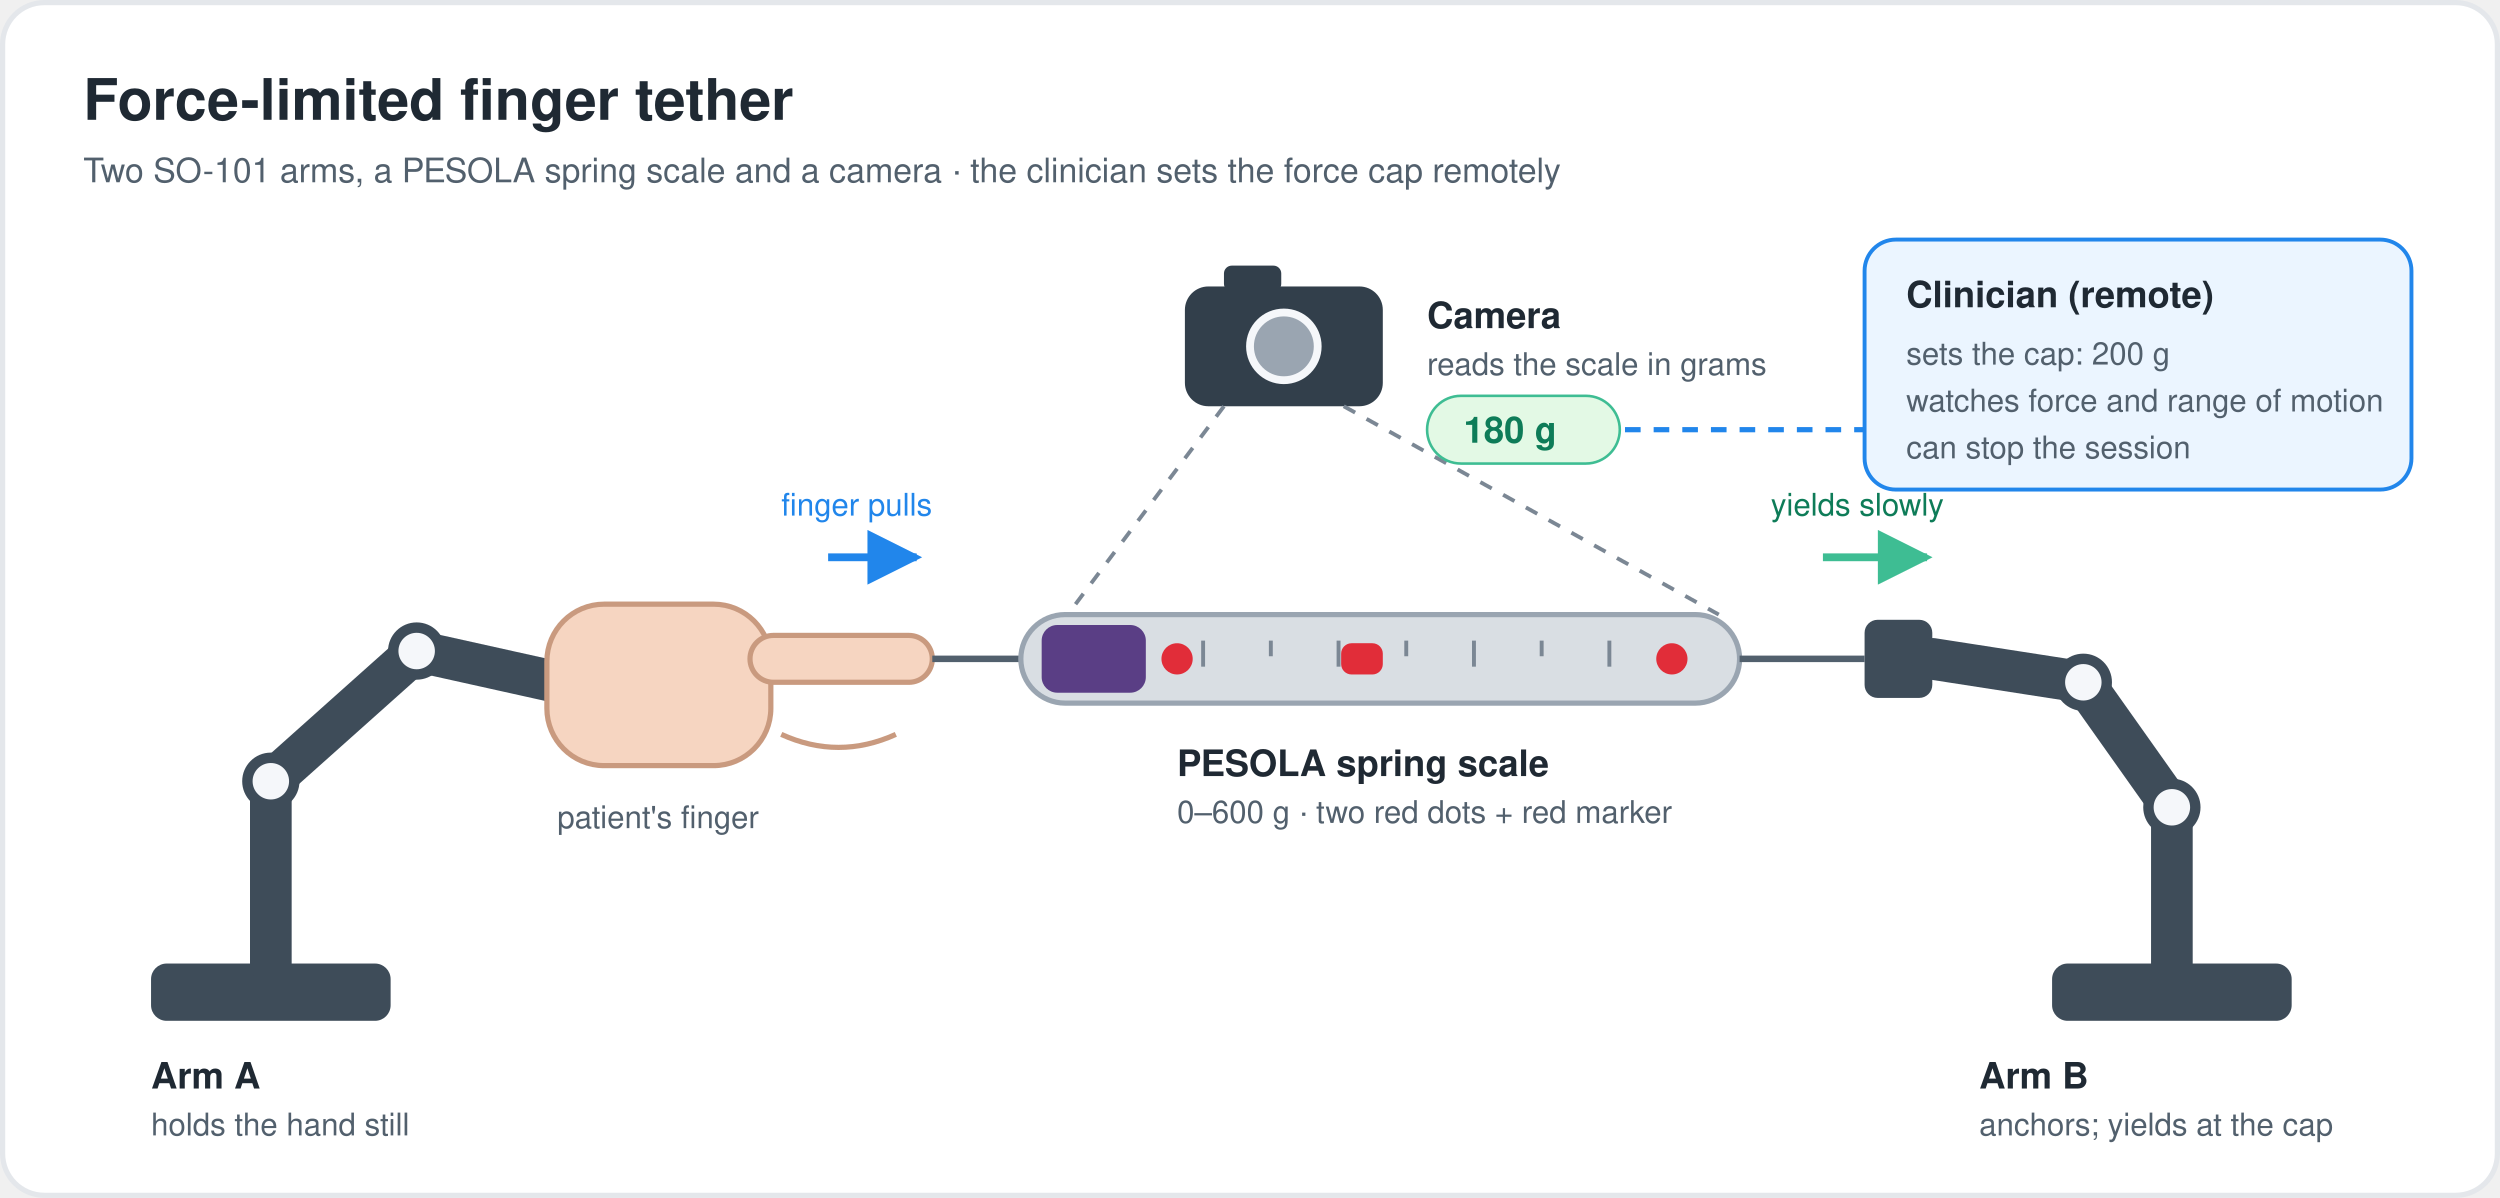
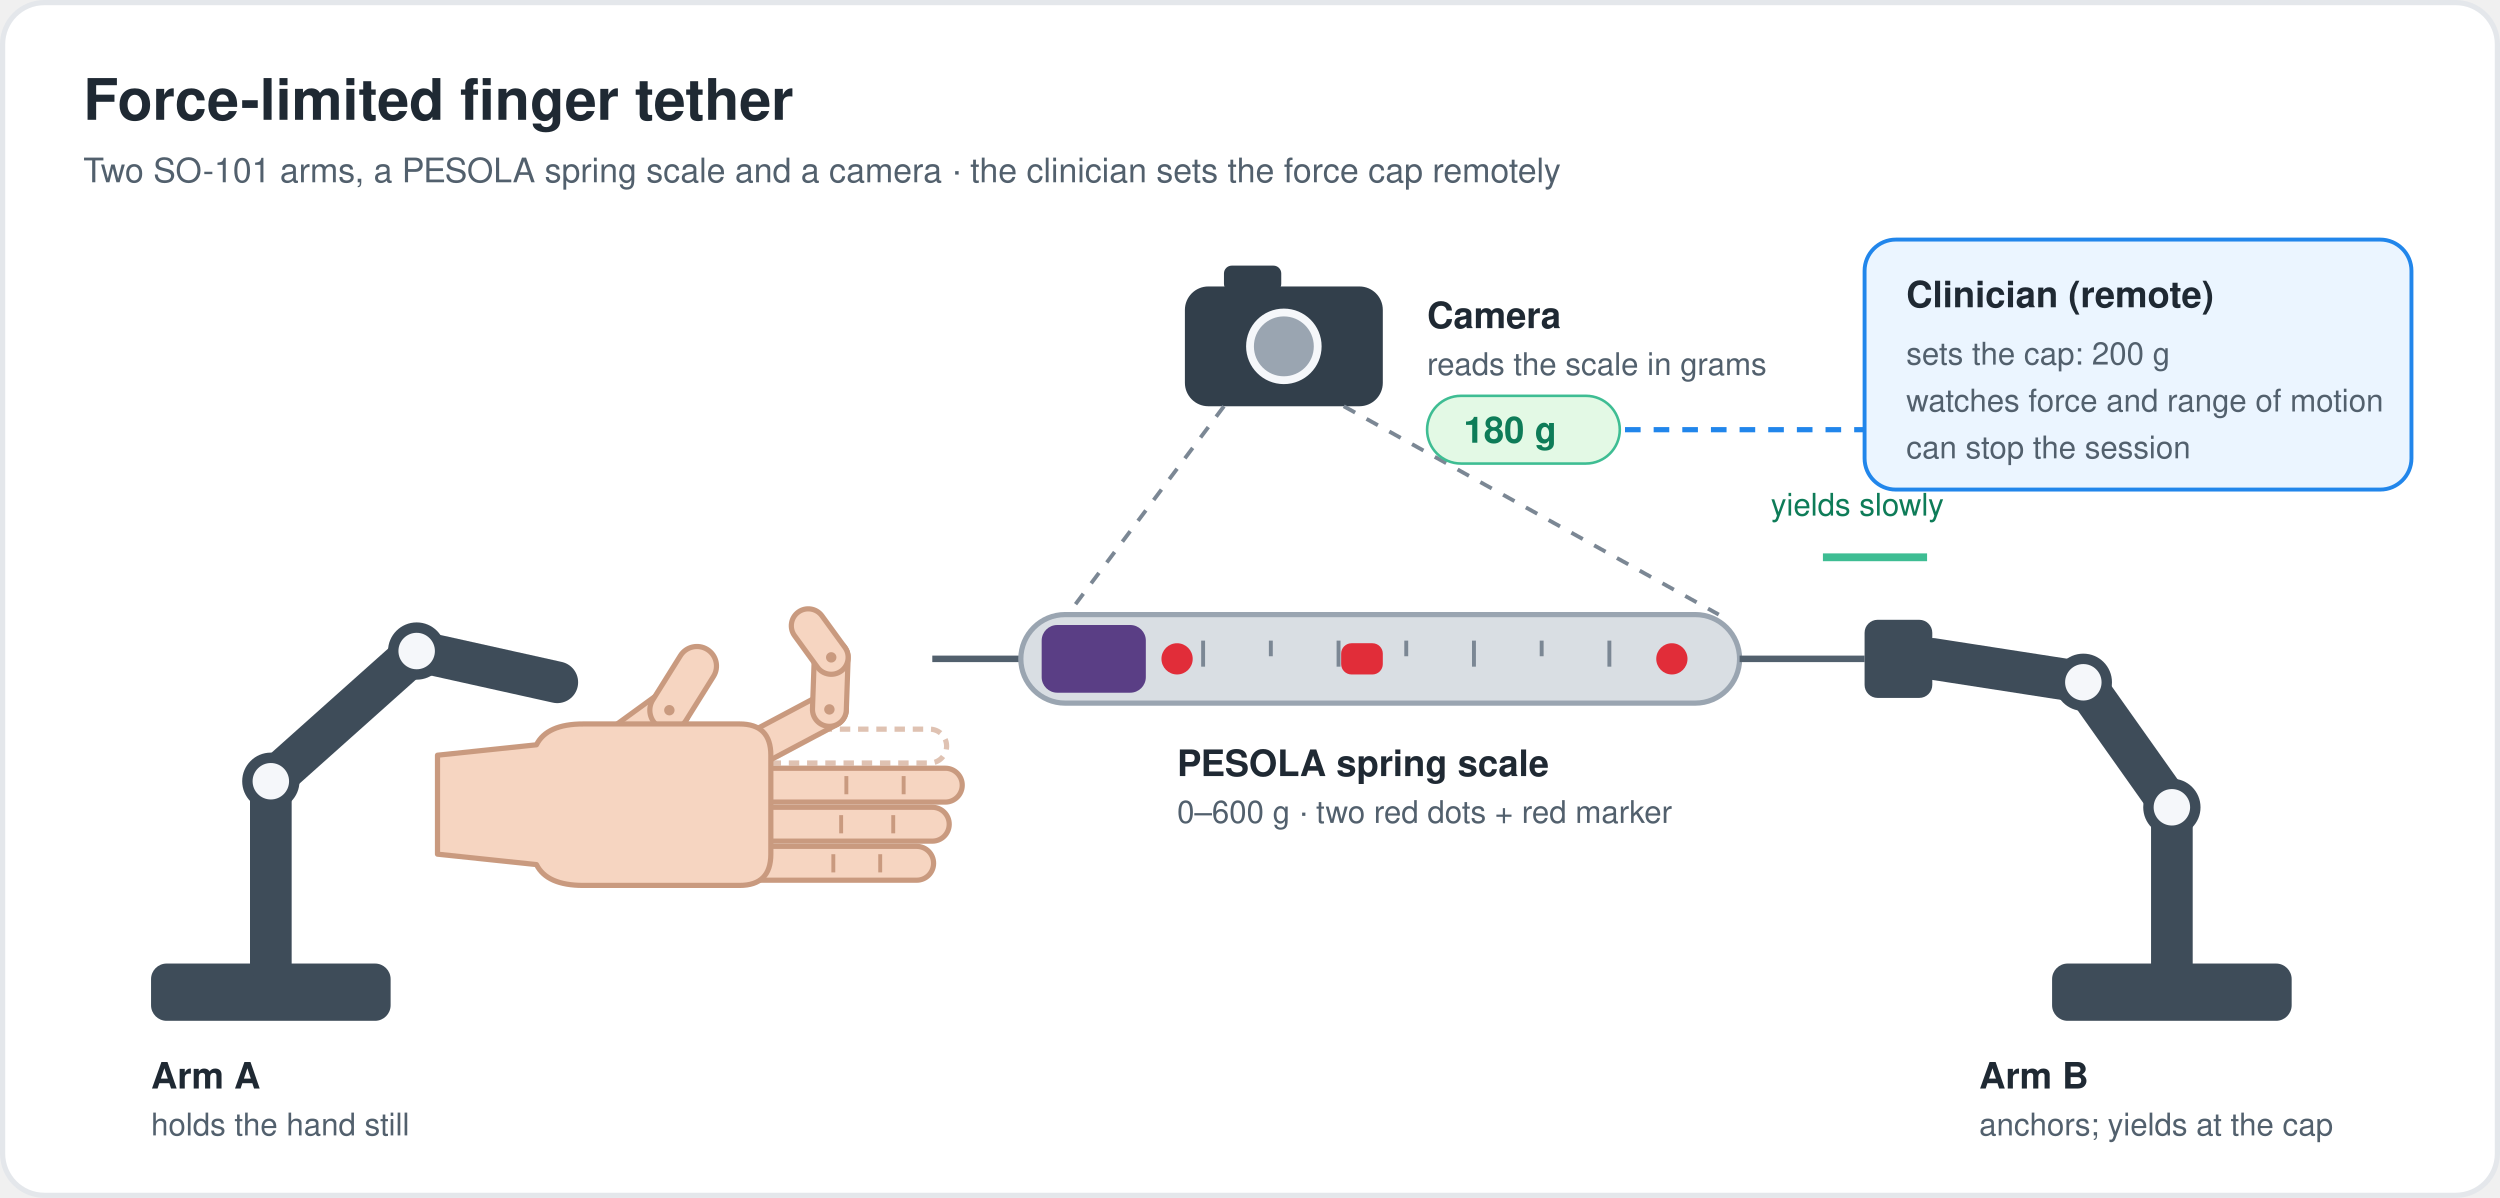
<svg xmlns="http://www.w3.org/2000/svg" viewBox="0 0 960 460" width="960" height="460" role="img" aria-labelledby="t d">
  <style>
    text { font-family: -apple-system, "Segoe UI", Helvetica, Arial, sans-serif; fill: #1f2933; }
    .h { font-size: 22px; font-weight: 700; }
    .s { font-size: 13px; fill: #52606d; }
    .b { font-size: 14px; font-weight: 600; }
    .m { font-size: 12px; fill: #52606d; }
    .arm { stroke: #3e4c59; stroke-width: 16; stroke-linecap: round; stroke-linejoin: round; fill: none; }
    .joint { fill: #f5f7fa; stroke: #3e4c59; stroke-width: 4; }
    .base { fill: #3e4c59; }
    .tick { stroke: #7b8794; stroke-width: 1.5; }
    .red { fill: #e12d39; }
    .view { stroke: #7b8794; stroke-width: 1.5; stroke-dasharray: 5 5; fill: none; }
    .net { stroke: #2186eb; stroke-width: 2; stroke-dasharray: 6 5; fill: none; }
  </style>
  <rect x="1" y="1" width="958" height="458" rx="16" fill="#ffffff" stroke="#e4e7eb" stroke-width="2" />
  <text class="h" x="32" y="46">Force-limited finger tether</text>
  <text class="s" x="32" y="70">Two SO-101 arms, a PESOLA spring scale and a camera · the clinician sets the force cap remotely</text>
  <rect x="455" y="110" width="76" height="46" rx="9" fill="#323f4b" />
  <circle cx="493" cy="133" r="13" fill="#9aa5b1" stroke="#f5f7fa" stroke-width="3" />
  <rect x="470" y="102" width="22" height="10" rx="3" fill="#323f4b" />
  <path class="view" d="M470,156 L410,236 M516,156 L660,236" />
  <text class="b" x="548" y="126">Camera</text>
  <text class="m" x="548" y="144">reads the scale in grams</text>
  <rect x="548" y="152" width="74" height="26" rx="13" fill="#e3f9e5" stroke="#3ebd93" />
  <text class="b" x="562" y="170" style="fill:#0e7c58">180 g</text>
  <rect class="base" x="58" y="370" width="92" height="22" rx="6" />
  <path class="arm" d="M104,370 L104,300 L160,250 L214,262" />
  <circle class="joint" cx="104" cy="300" r="9" />
  <circle class="joint" cx="160" cy="250" r="9" />
  <text class="b" x="58" y="418">Arm A</text>
  <text class="m" x="58" y="436">holds the hand still</text>
-   <rect x="210" y="232" width="86" height="62" rx="22" fill="#f6d5c1" stroke="#c99a7f" stroke-width="2" />
-   <rect x="288" y="244" width="70" height="18" rx="9" fill="#f6d5c1" stroke="#c99a7f" stroke-width="2" />
-   <text class="m" x="214" y="318">patient's finger</text>
-   <path d="M300,282 q22,10 44,0" stroke="#c99a7f" stroke-width="2" fill="none" />
-   <path d="M318,214 L352,214" stroke="#2186eb" stroke-width="3" marker-end="url(#arrB)" />
-   <defs>
-     <marker id="arrB" viewBox="0 0 10 10" refX="9" refY="5" markerWidth="7" markerHeight="7" orient="auto">
-       <path d="M0,0 L10,5 L0,10 z" fill="#2186eb" />
-     </marker>
-     <marker id="arrG" viewBox="0 0 10 10" refX="9" refY="5" markerWidth="7" markerHeight="7" orient="auto">
-       <path d="M0,0 L10,5 L0,10 z" fill="#3ebd93" />
-     </marker>
-   </defs>
-   <text class="m" x="300" y="198" style="fill:#2186eb">finger pulls</text>
+   <g fill="#f6d5c1" stroke="#c99a7f" stroke-width="2" stroke-linejoin="round">
+     <rect x="260" y="295" width="109.5" height="13" rx="6.5" />
+     <rect x="260" y="310" width="104.5" height="13" rx="6.5" />
+     <rect x="260" y="325" width="98.5" height="13" rx="6.5" />
+     <path d="M325,298v7M347,298v7M323,313v7M343,313v7M320,328v7M338,328v7" stroke-width="1.5" fill="none" />
+     <rect x="260" y="280" width="103.5" height="13" rx="6.5" fill="none" stroke-dasharray="4 3" stroke-opacity=".6" />
+     <g transform="translate(292,286.5) rotate(-28)">
+       <rect x="-32" y="-6.5" width="68.5" height="13" rx="6.5" />
+       <g transform="translate(30,0) rotate(-60)">
+         <rect x="-6.5" y="-6.5" width="33" height="13" rx="6.5" />
+         <circle r="2" fill="#c99a7f" stroke="none" />
+         <g transform="translate(20,0) rotate(-38)">
+           <rect x="-6.5" y="-6.5" width="28" height="13" rx="6.5" />
+           <circle r="2" fill="#c99a7f" stroke="none" />
+         </g>
+       </g>
+     </g>
+     <g transform="translate(236,288) rotate(-36)">
+       <rect x="-12" y="-7.5" width="45.5" height="15" rx="7.5" />
+       <g transform="translate(26,0) rotate(-22)">
+         <rect x="-7.5" y="-7.5" width="35" height="15" rx="7.5" />
+         <circle r="2" fill="#c99a7f" stroke="none" />
+       </g>
+     </g>
+     <path d="M168,328 L206,332 Q210,340 224,340 L284,340 Q296,340 296,328 L296,290 Q296,278 284,278 L224,278 Q210,278 206,286 L168,290 Z" />
+   </g>
  <path d="M358,253 L392,253" stroke="#52606d" stroke-width="2.5" />
  <rect x="392" y="236" width="276" height="34" rx="17" fill="#d9dee3" stroke="#9aa5b1" stroke-width="2" />
  <rect x="400" y="240" width="40" height="26" rx="6" fill="#5a3e85" />
  <g class="tick">
    <path d="M462,246 v10" />
    <path d="M488,246 v6" />
    <path d="M514,246 v10" />
    <path d="M540,246 v6" />
    <path d="M566,246 v10" />
    <path d="M592,246 v6" />
    <path d="M618,246 v10" />
  </g>
  <circle class="red" cx="452" cy="253" r="6" />
  <rect class="red" x="515" y="247" width="16" height="12" rx="4" />
  <circle class="red" cx="642" cy="253" r="6" />
  <text class="b" x="452" y="298">PESOLA spring scale</text>
  <text class="m" x="452" y="316">0–600 g · two red dots + red marker</text>
  <path d="M668,253 L716,253" stroke="#52606d" stroke-width="2.5" />
  <rect x="716" y="238" width="26" height="30" rx="5" fill="#3e4c59" />
  <path class="arm" d="M742,253 L800,262 L834,310 L834,370" />
  <circle class="joint" cx="800" cy="262" r="9" />
  <circle class="joint" cx="834" cy="310" r="9" />
  <rect class="base" x="788" y="370" width="92" height="22" rx="6" />
  <text class="b" x="760" y="418">Arm B</text>
  <text class="m" x="760" y="436">anchors; yields at the cap</text>
  <path d="M700,214 L740,214" stroke="#3ebd93" stroke-width="3" marker-end="url(#arrG)" />
  <text class="m" x="680" y="198" style="fill:#0e7c58">yields slowly</text>
  <rect x="716" y="92" width="210" height="96" rx="12" fill="#ebf5ff" stroke="#2186eb" stroke-width="1.5" />
  <text class="b" x="732" y="118">Clinician (remote)</text>
  <text class="m" x="732" y="140">sets the cap: 200 g</text>
  <text class="m" x="732" y="158">watches force and range of motion</text>
  <text class="m" x="732" y="176">can stop the session</text>
  <path class="net" d="M624,165 L716,165" />
</svg>
